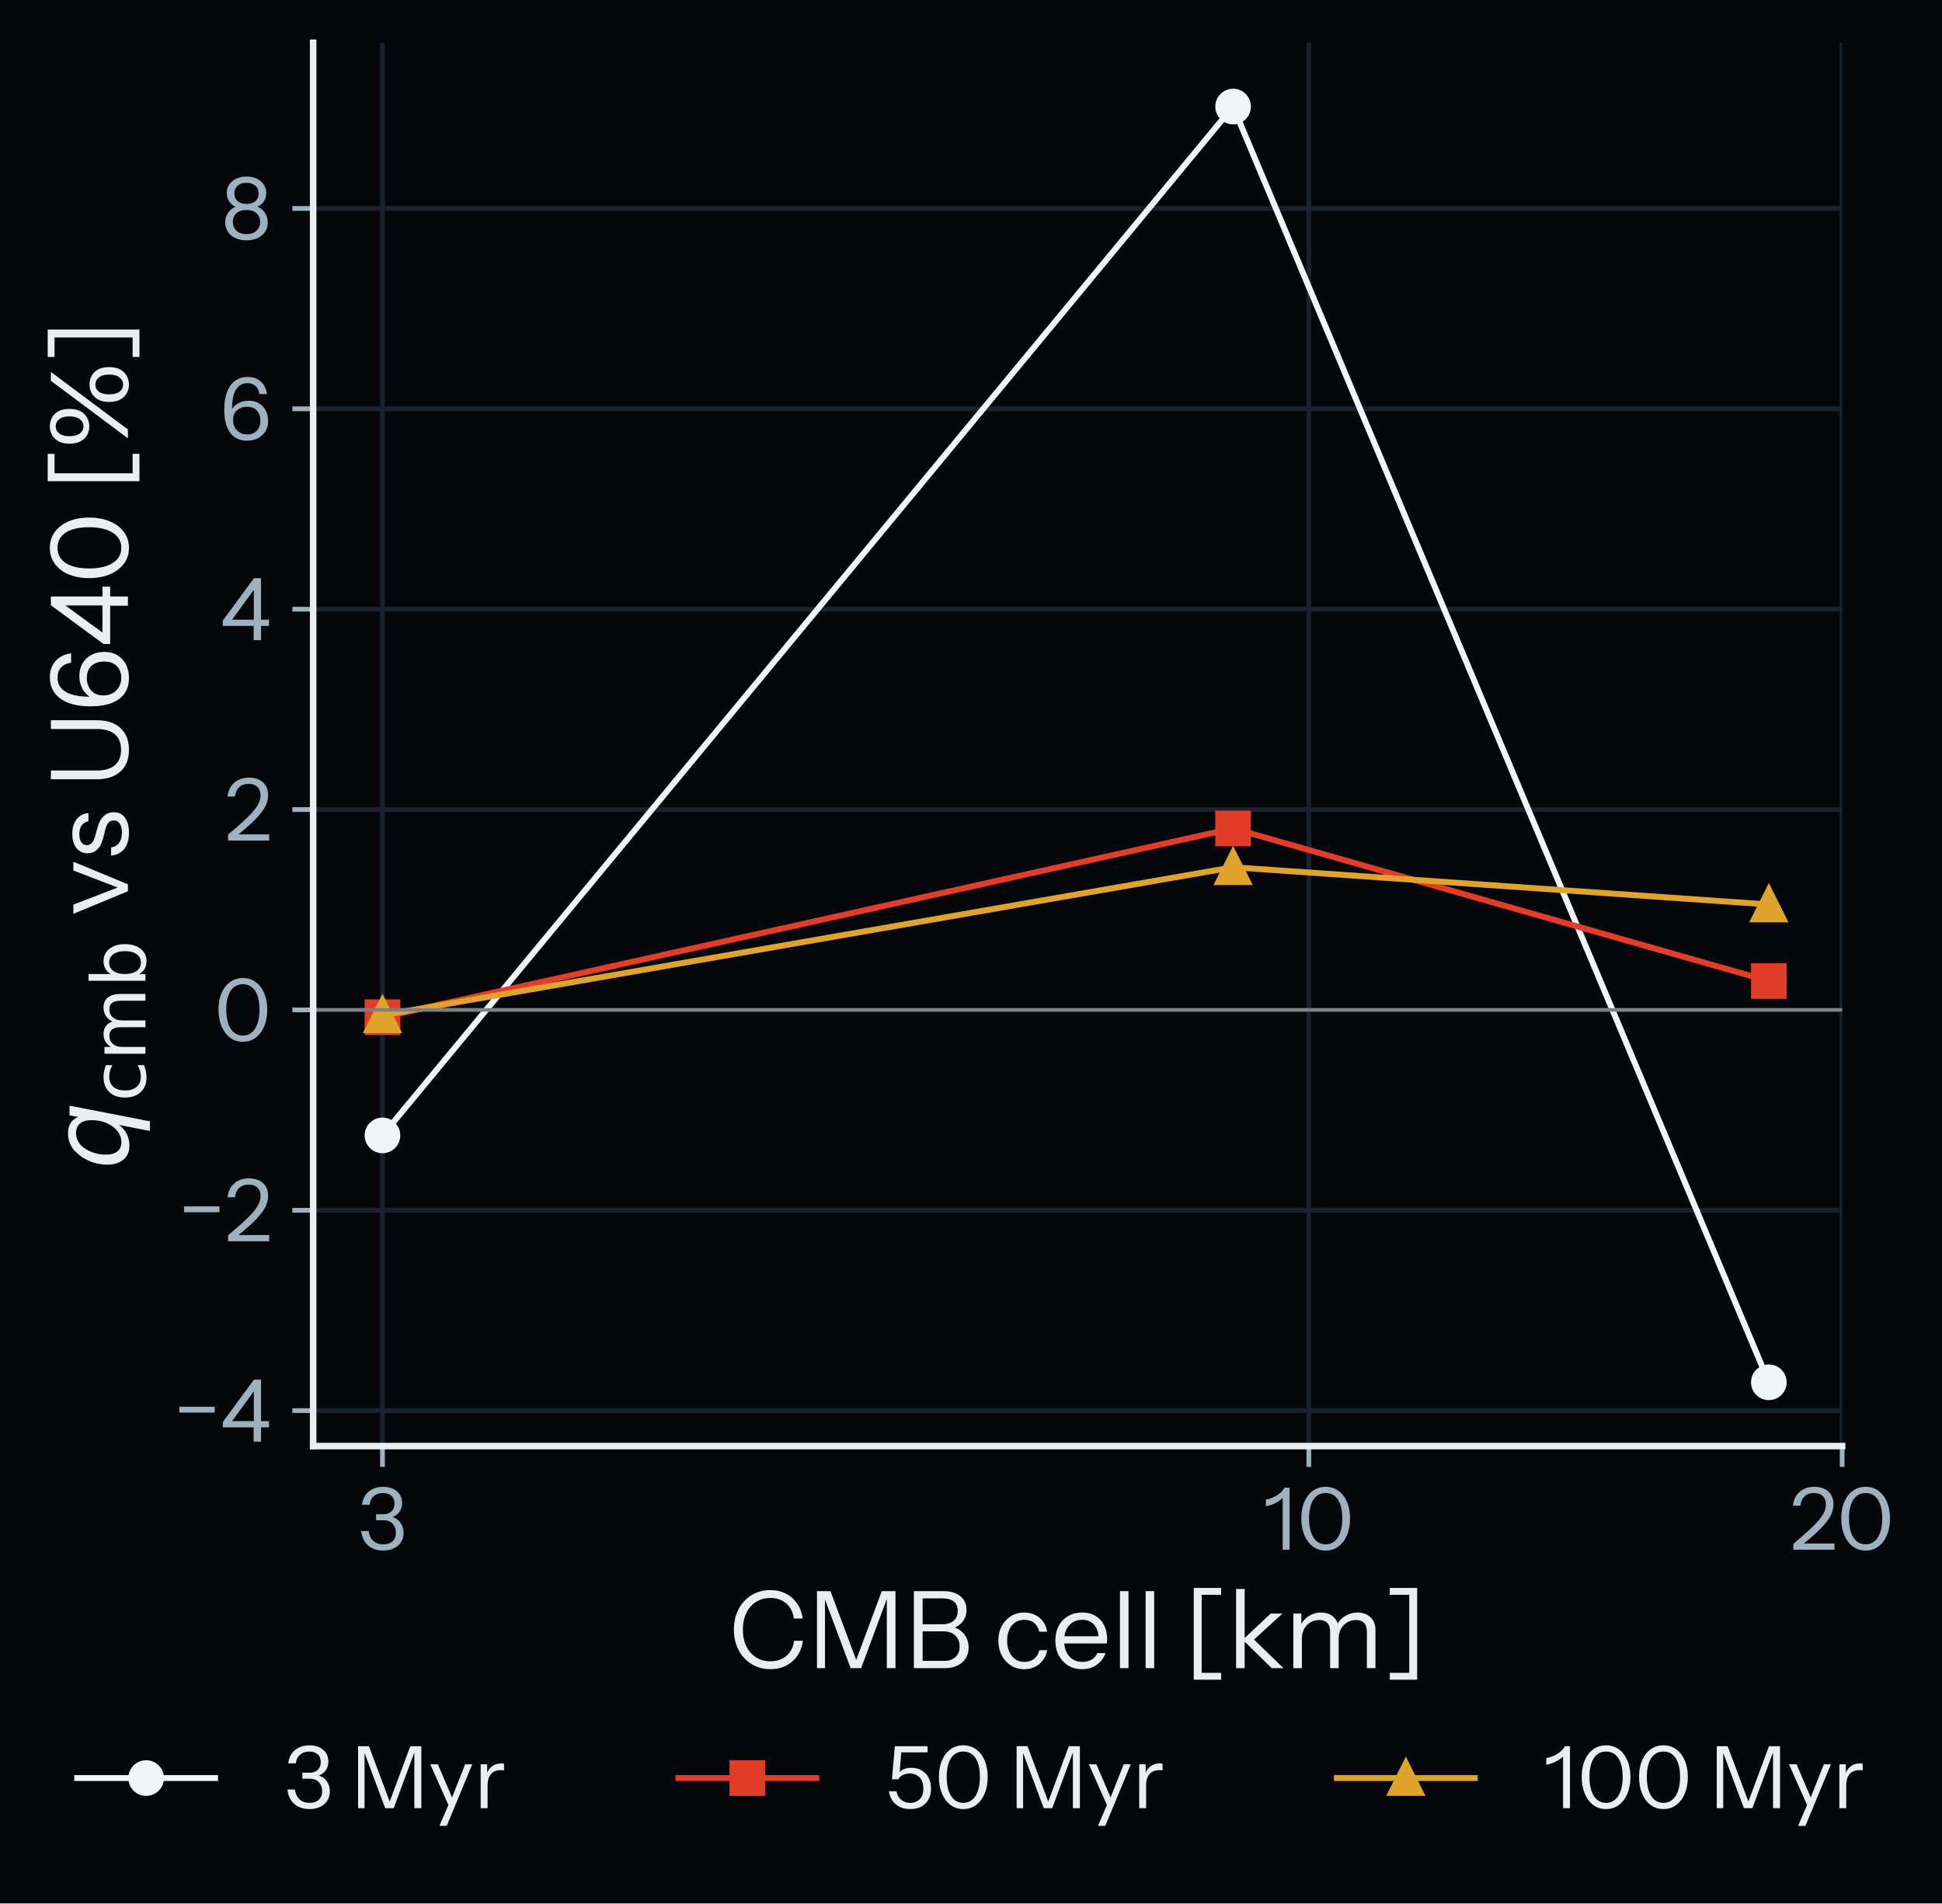
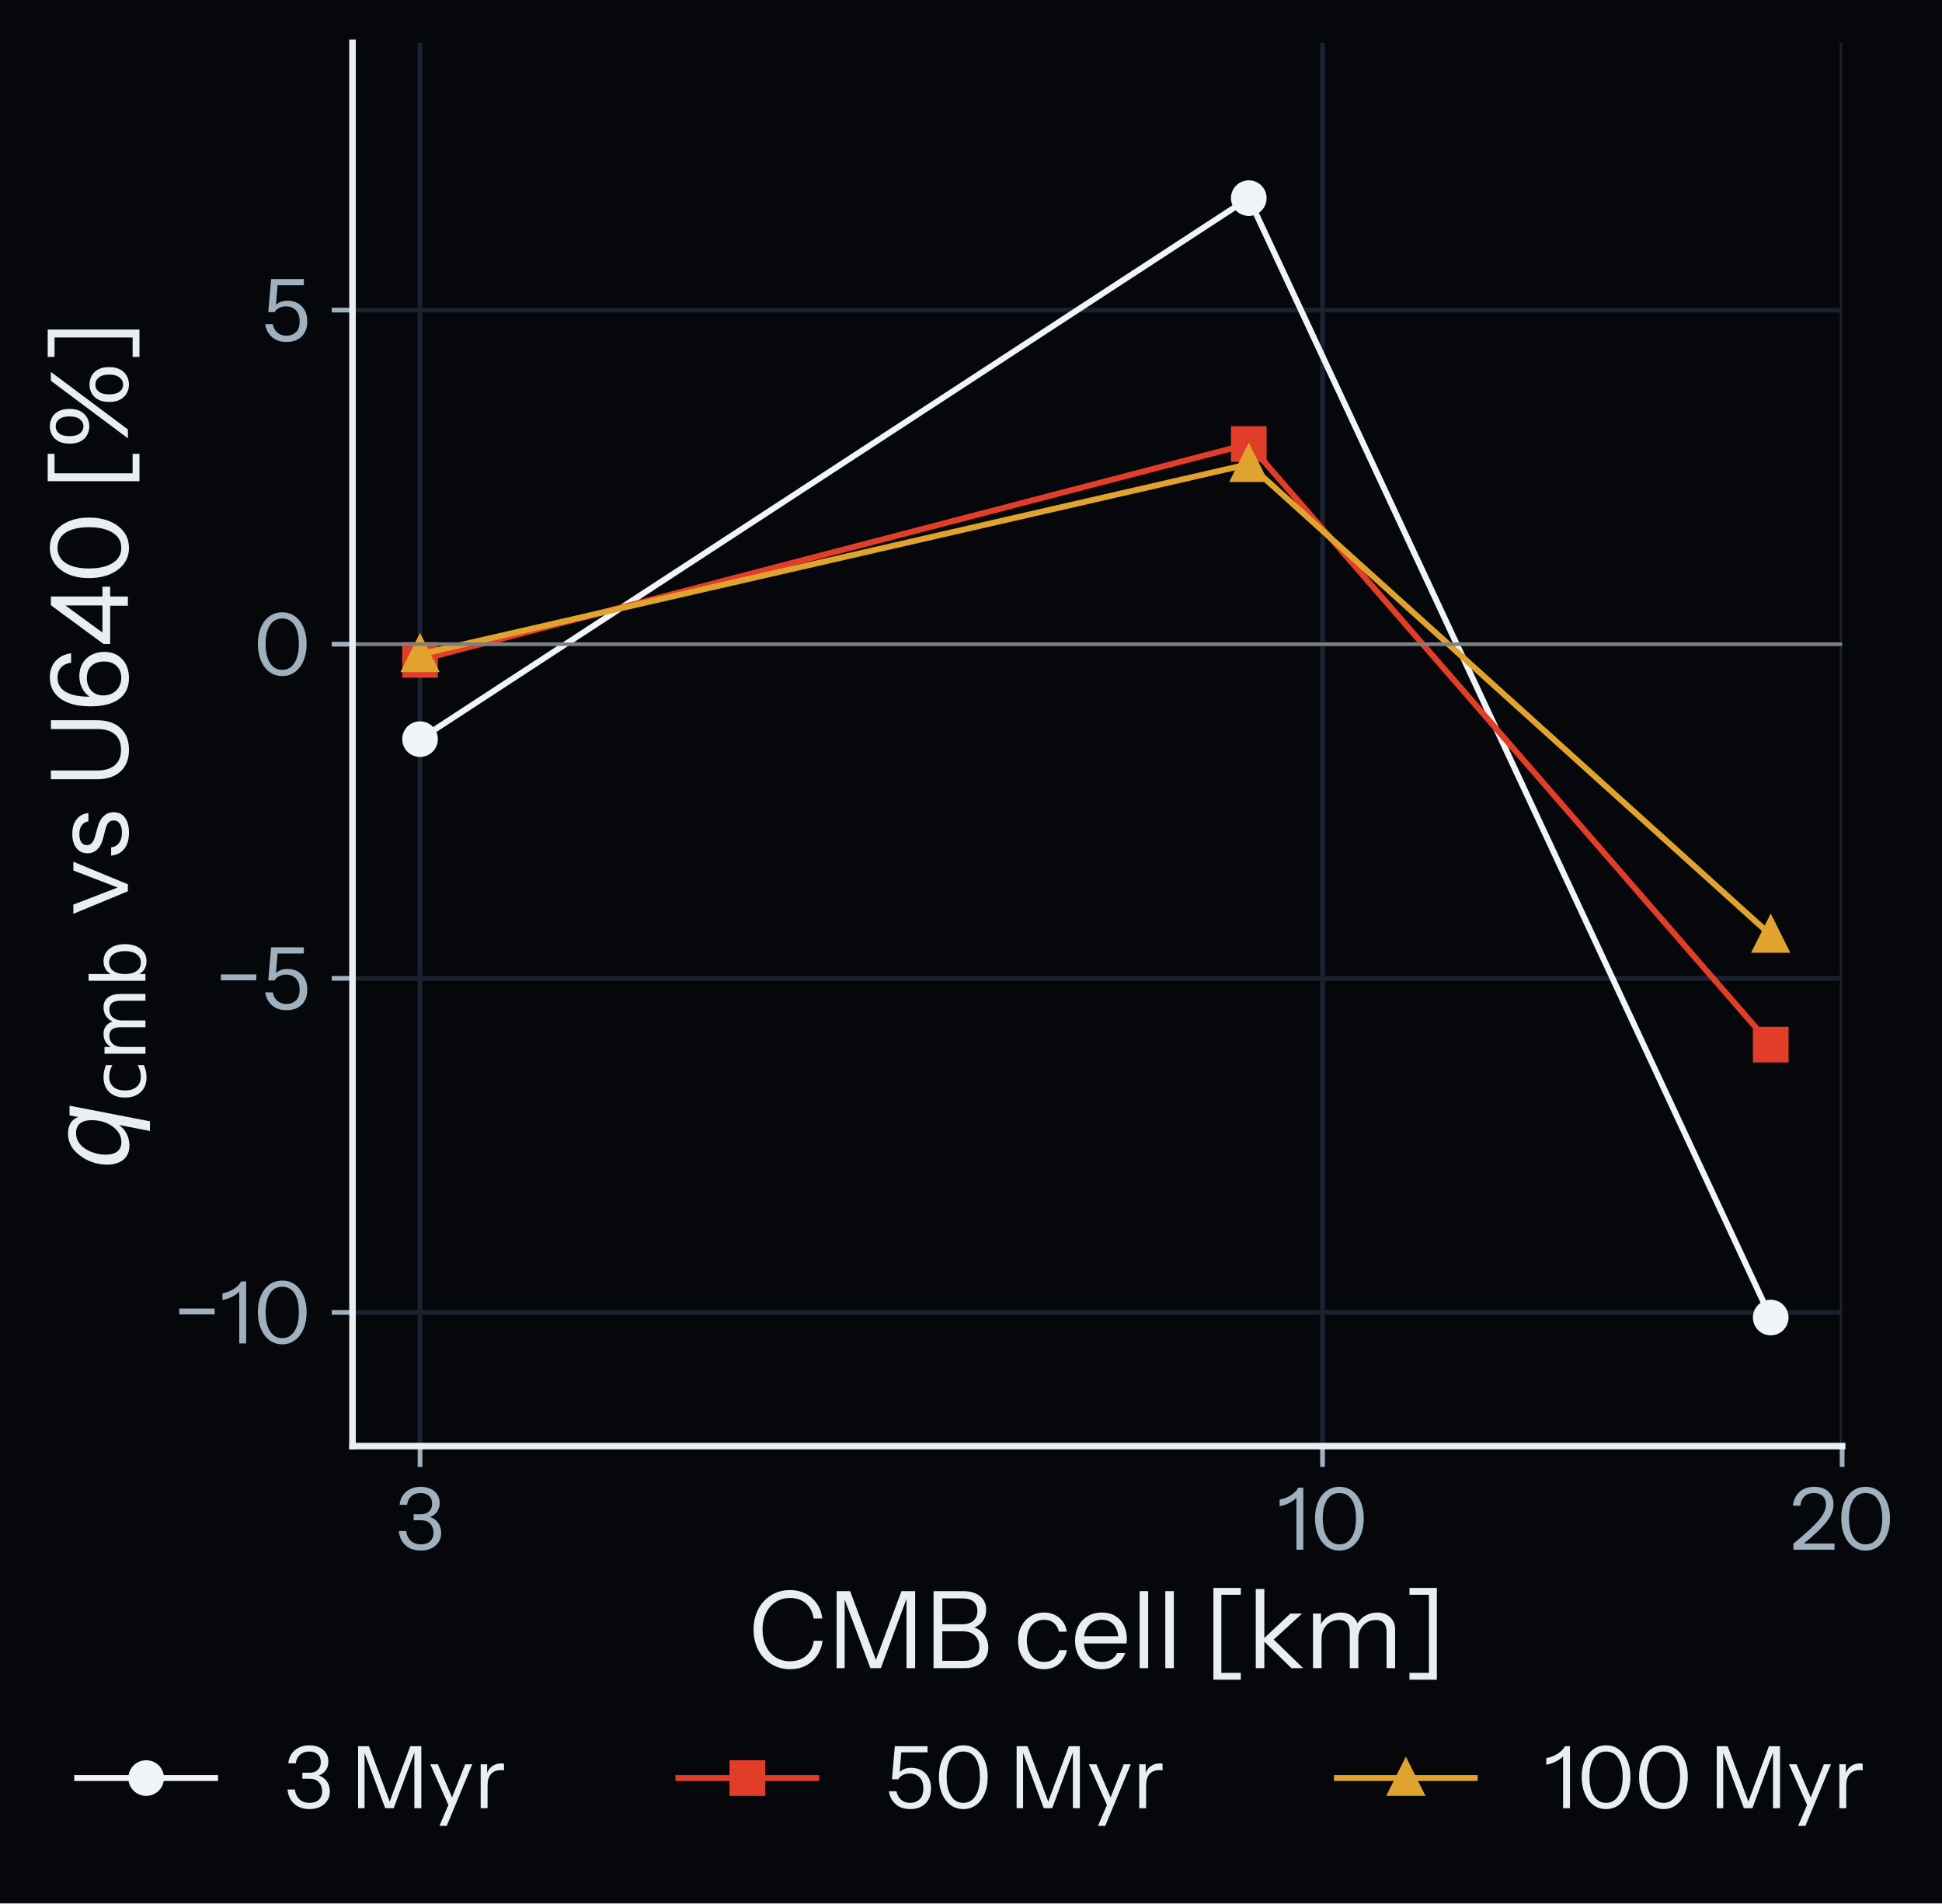
<svg xmlns="http://www.w3.org/2000/svg" xmlns:xlink="http://www.w3.org/1999/xlink" width="326.855pt" height="320.35pt" viewBox="0 0 326.855 320.35" version="1.1">
  <defs>
    <style type="text/css">*{stroke-linejoin: round; stroke-linecap: butt}</style>
  </defs>
  <g id="figure_1">
    <g id="patch_1">
      <path d="M 0 320.35  L 326.855 320.35  L 326.855 0  L 0 0  z " style="fill: #05070b" />
    </g>
    <g id="axes_1">
      <g id="patch_2">
-         <path d="M 52.706 243.38  L 310.048 243.38  L 310.048 7.2  L 52.706 7.2  z " style="fill: #05070b" />
+         <path d="M 59.331 243.38  L 310.048 243.38  L 310.048 7.2  L 59.331 7.2  z " style="fill: #05070b" />
      </g>
      <g id="matplotlib.axis_1">
        <g id="xtick_1">
          <g id="line2d_1">
-             <path d="M 64.373 243.38  L 64.373 7.2  " clip-path="url(#pb5f7821ac2)" style="fill: none; stroke: #1a2230; stroke-width: 0.8; stroke-linecap: square" />
+             <path d="M 70.697 243.38  L 70.697 7.2  " clip-path="url(#pbb35c0664c)" style="fill: none; stroke: #1a2230; stroke-width: 0.8; stroke-linecap: square" />
          </g>
          <g id="line2d_2">
            <defs>
              <path id="m2e974000b8" d="M 0 0  L 0 3.5  " style="stroke: #9fb0be; stroke-width: 0.8" />
            </defs>
            <g>
-               <use xlink:href="#m2e974000b8" x="64.373" y="243.38" style="fill: #9fb0be; stroke: #9fb0be; stroke-width: 0.8" />
+               <use xlink:href="#m2e974000b8" x="70.697" y="243.38" style="fill: #9fb0be; stroke: #9fb0be; stroke-width: 0.8" />
            </g>
          </g>
          <g id="text_1">
-             <g style="fill: #9fb0be" transform="translate(60.211 260.82) scale(0.145 -0.145)">
+             <g style="fill: #9fb0be" transform="translate(66.53535 260.82) scale(0.145 -0.145)">
              <defs>
                <path id="InstrumentSans-Regular-33" d="M 1894 -64  Q 1434 -64 1085 105  Q 736 275 521 601  Q 307 928 256 1389  L 806 1389  Q 877 909 1158 653  Q 1440 397 1901 397  Q 2336 397 2585 627  Q 2835 858 2835 1254  Q 2835 1670 2592 1929  Q 2349 2189 1939 2189  L 1363 2189  L 1363 2637  L 1920 2637  Q 2291 2637 2512 2851  Q 2733 3066 2733 3424  Q 2733 3802 2499 4006  Q 2266 4211 1869 4211  Q 1478 4211 1203 3984  Q 928 3757 877 3334  L 320 3334  Q 358 3744 563 4041  Q 768 4339 1110 4505  Q 1453 4672 1882 4672  Q 2298 4672 2618 4525  Q 2938 4378 3117 4106  Q 3296 3834 3296 3469  Q 3296 3142 3149 2892  Q 3002 2643 2749 2502  Q 2496 2362 2170 2362  L 2131 2496  Q 2522 2496 2806 2333  Q 3091 2170 3248 1888  Q 3405 1606 3405 1235  Q 3405 851 3213 556  Q 3021 262 2681 99  Q 2342 -64 1894 -64  z " transform="scale(0.015625)" />
              </defs>
              <use xlink:href="#InstrumentSans-Regular-33" />
            </g>
          </g>
        </g>
        <g id="xtick_2">
          <g id="line2d_3">
-             <path d="M 220.286 243.38  L 220.286 7.2  " clip-path="url(#pb5f7821ac2)" style="fill: none; stroke: #1a2230; stroke-width: 0.8; stroke-linecap: square" />
+             <path d="M 222.597 243.38  L 222.597 7.2  " clip-path="url(#pbb35c0664c)" style="fill: none; stroke: #1a2230; stroke-width: 0.8; stroke-linecap: square" />
          </g>
          <g id="line2d_4">
            <g>
-               <use xlink:href="#m2e974000b8" x="220.286" y="243.38" style="fill: #9fb0be; stroke: #9fb0be; stroke-width: 0.8" />
+               <use xlink:href="#m2e974000b8" x="222.597" y="243.38" style="fill: #9fb0be; stroke: #9fb0be; stroke-width: 0.8" />
            </g>
          </g>
          <g id="text_2">
-             <g style="fill: #9fb0be" transform="translate(212.6237 260.82) scale(0.145 -0.145)">
+             <g style="fill: #9fb0be" transform="translate(214.9344 260.82) scale(0.145 -0.145)">
              <defs>
                <path id="InstrumentSans-Regular-31" d="M 1440 0  L 1440 4083  L 1574 4051  Q 1498 3878 1280 3705  Q 1062 3533 777 3405  Q 493 3277 192 3232  L 192 3725  Q 493 3776 768 3904  Q 1043 4032 1257 4214  Q 1472 4397 1574 4608  L 1952 4608  L 1952 0  L 1440 0  z " transform="scale(0.015625)" />
                <path id="InstrumentSans-Regular-30" d="M 2131 -64  Q 1587 -64 1180 240  Q 774 544 547 1085  Q 320 1626 320 2323  Q 320 3021 544 3549  Q 768 4077 1177 4374  Q 1587 4672 2131 4672  Q 2675 4672 3081 4374  Q 3488 4077 3715 3549  Q 3942 3021 3942 2323  Q 3942 1619 3715 1081  Q 3488 544 3081 240  Q 2675 -64 2131 -64  z M 2131 397  Q 2522 397 2797 630  Q 3072 864 3219 1296  Q 3366 1728 3366 2330  Q 3366 2925 3222 3347  Q 3078 3770 2803 3990  Q 2528 4211 2131 4211  Q 1734 4211 1459 3987  Q 1184 3763 1040 3344  Q 896 2925 896 2330  Q 896 1728 1043 1293  Q 1190 858 1465 627  Q 1741 397 2131 397  z " transform="scale(0.015625)" />
              </defs>
              <use xlink:href="#InstrumentSans-Regular-31" />
              <use xlink:href="#InstrumentSans-Regular-30" transform="translate(39.09999 0)" />
            </g>
          </g>
        </g>
        <g id="xtick_3">
          <g id="line2d_5">
-             <path d="M 310.048 243.38  L 310.048 7.2  " clip-path="url(#pb5f7821ac2)" style="fill: none; stroke: #1a2230; stroke-width: 0.8; stroke-linecap: square" />
+             <path d="M 310.048 243.38  L 310.048 7.2  " clip-path="url(#pbb35c0664c)" style="fill: none; stroke: #1a2230; stroke-width: 0.8; stroke-linecap: square" />
          </g>
          <g id="line2d_6">
            <g>
              <use xlink:href="#m2e974000b8" x="310.048" y="243.38" style="fill: #9fb0be; stroke: #9fb0be; stroke-width: 0.8" />
            </g>
          </g>
          <g id="text_3">
            <g style="fill: #9fb0be" transform="translate(301.2685 260.82) scale(0.145 -0.145)">
              <defs>
                <path id="InstrumentSans-Regular-32" d="M 256 0  L 256 448  Q 947 1018 1411 1446  Q 1875 1875 2153 2208  Q 2432 2541 2550 2819  Q 2669 3098 2669 3366  Q 2669 3763 2432 3987  Q 2195 4211 1779 4211  Q 1350 4211 1088 3968  Q 826 3725 768 3270  L 218 3270  Q 282 3898 701 4285  Q 1120 4672 1818 4672  Q 2464 4672 2848 4326  Q 3232 3981 3232 3379  Q 3232 3053 3107 2726  Q 2982 2400 2697 2041  Q 2413 1683 1949 1251  Q 1485 819 800 275  L 678 461  L 3309 461  L 3309 0  L 256 0  z " transform="scale(0.015625)" />
              </defs>
              <use xlink:href="#InstrumentSans-Regular-32" />
              <use xlink:href="#InstrumentSans-Regular-30" transform="translate(54.49999 0)" />
            </g>
          </g>
        </g>
        <g id="text_4">
-           <g style="fill: #e9eef2" transform="translate(122.6182 280.7525) scale(0.18 -0.18)">
+           <g style="fill: #e9eef2" transform="translate(125.9305 280.7525) scale(0.18 -0.18)">
            <defs>
              <path id="InstrumentSans-Regular-43" d="M 2502 -64  Q 2029 -64 1629 112  Q 1229 288 934 605  Q 640 922 480 1354  Q 320 1786 320 2304  Q 320 2822 480 3254  Q 640 3686 931 4003  Q 1222 4320 1622 4496  Q 2022 4672 2496 4672  Q 3014 4672 3427 4461  Q 3840 4250 4105 3866  Q 4371 3482 4435 2970  L 3910 2970  Q 3834 3539 3459 3868  Q 3085 4198 2502 4198  Q 2010 4198 1638 3958  Q 1267 3718 1062 3292  Q 858 2867 858 2304  Q 858 1741 1062 1315  Q 1267 890 1638 650  Q 2010 410 2496 410  Q 3091 410 3472 742  Q 3853 1075 3923 1638  L 4448 1638  Q 4384 1126 4118 742  Q 3853 358 3440 147  Q 3027 -64 2502 -64  z " transform="scale(0.015625)" />
              <path id="InstrumentSans-Regular-4d" d="M 550 0  L 550 4608  L 1357 4608  L 3021 166  L 2778 166  L 4429 4608  L 5248 4608  L 5248 0  L 4730 0  L 4730 4333  L 4800 4333  L 3194 0  L 2566 0  L 960 4294  L 1030 4294  L 1030 0  L 550 0  z " transform="scale(0.015625)" />
              <path id="InstrumentSans-Regular-42" d="M 896 0  L 896 435  L 2368 435  Q 2790 435 3040 665  Q 3290 896 3290 1286  Q 3290 1702 3027 1952  Q 2765 2202 2323 2202  L 896 2202  L 896 2624  L 2253 2624  Q 2688 2624 2931 2835  Q 3174 3046 3174 3430  Q 3174 3789 2947 3981  Q 2720 4173 2285 4173  L 896 4173  L 896 4608  L 2330 4608  Q 2963 4608 3331 4307  Q 3699 4006 3699 3488  Q 3699 3162 3552 2906  Q 3405 2650 3149 2506  Q 2893 2362 2560 2362  L 2592 2496  Q 2944 2496 3222 2329  Q 3501 2163 3664 1878  Q 3827 1594 3827 1229  Q 3827 864 3651 585  Q 3475 307 3155 153  Q 2835 0 2413 0  L 896 0  z M 550 0  L 550 4608  L 1075 4608  L 1075 0  L 550 0  z " transform="scale(0.015625)" />
              <path id="InstrumentSans-Regular-20" transform="scale(0.015625)" />
              <path id="InstrumentSans-Regular-63" d="M 1805 -64  Q 1357 -64 1008 157  Q 659 378 457 765  Q 256 1152 256 1645  Q 256 2138 457 2515  Q 659 2893 1008 3110  Q 1357 3328 1798 3328  Q 2163 3328 2454 3187  Q 2746 3046 2934 2787  Q 3123 2528 3174 2182  L 2701 2182  Q 2637 2496 2406 2694  Q 2176 2893 1811 2893  Q 1498 2893 1267 2739  Q 1037 2586 909 2304  Q 781 2022 781 1645  Q 781 1267 909 979  Q 1037 691 1270 531  Q 1504 371 1818 371  Q 2170 371 2406 566  Q 2643 762 2707 1075  L 3181 1075  Q 3123 736 2928 477  Q 2733 218 2445 77  Q 2157 -64 1805 -64  z " transform="scale(0.015625)" />
              <path id="InstrumentSans-Regular-65" d="M 1850 -64  Q 1382 -64 1024 157  Q 666 378 461 762  Q 256 1146 256 1645  Q 256 2144 457 2525  Q 659 2906 1024 3117  Q 1389 3328 1862 3328  Q 2317 3328 2653 3129  Q 2989 2931 3171 2572  Q 3354 2214 3354 1728  Q 3354 1664 3350 1606  Q 3347 1549 3334 1478  L 640 1478  L 640 1907  L 3021 1907  L 2854 1670  Q 2854 2259 2595 2576  Q 2336 2893 1862 2893  Q 1376 2893 1078 2557  Q 781 2221 781 1651  Q 781 1069 1078 720  Q 1376 371 1875 371  Q 2189 371 2425 508  Q 2662 646 2771 902  L 3258 902  Q 3098 454 2723 195  Q 2349 -64 1850 -64  z " transform="scale(0.015625)" />
              <path id="InstrumentSans-Regular-6c" d="M 512 0  L 512 4608  L 1024 4608  L 1024 0  L 512 0  z " transform="scale(0.015625)" />
              <path id="InstrumentSans-Regular-5b" d="M 576 -691  L 576 4800  L 2214 4800  L 2214 4390  L 1050 4390  L 1050 -282  L 2214 -282  L 2214 -691  L 576 -691  z " transform="scale(0.015625)" />
              <path id="InstrumentSans-Regular-6b" d="M 512 0  L 512 4736  L 1024 4736  L 1024 0  L 512 0  z M 2643 0  L 909 1696  L 2579 3264  L 3283 3264  L 1408 1549  L 1440 1850  L 3347 0  L 2643 0  z " transform="scale(0.015625)" />
              <path id="InstrumentSans-Regular-6d" d="M 512 0  L 512 3264  L 992 3264  L 992 2496  L 1024 2496  L 1024 0  L 512 0  z M 2714 0  L 2714 2163  Q 2714 2534 2547 2707  Q 2381 2880 2067 2880  Q 1773 2880 1536 2739  Q 1299 2598 1161 2348  Q 1024 2099 1024 1766  L 941 2541  Q 1107 2906 1440 3117  Q 1773 3328 2163 3328  Q 2637 3328 2931 3049  Q 3226 2771 3226 2298  L 3226 0  L 2714 0  z M 4915 0  L 4915 2163  Q 4915 2534 4748 2707  Q 4582 2880 4269 2880  Q 3974 2880 3737 2739  Q 3501 2598 3363 2348  Q 3226 2099 3226 1766  L 3098 2541  Q 3264 2906 3609 3117  Q 3955 3328 4352 3328  Q 4826 3328 5126 3049  Q 5427 2771 5427 2298  L 5427 0  L 4915 0  z " transform="scale(0.015625)" />
              <path id="InstrumentSans-Regular-5d" d="M 2022 4800  L 2022 -691  L 384 -691  L 384 -282  L 1549 -282  L 1549 4390  L 384 4390  L 384 4800  L 2022 4800  z " transform="scale(0.015625)" />
            </defs>
            <use xlink:href="#InstrumentSans-Regular-43" />
            <use xlink:href="#InstrumentSans-Regular-4d" transform="translate(74.09999 0)" />
            <use xlink:href="#InstrumentSans-Regular-42" transform="translate(164.7 0)" />
            <use xlink:href="#InstrumentSans-Regular-20" transform="translate(228.3 0)" />
            <use xlink:href="#InstrumentSans-Regular-63" transform="translate(248.3 0)" />
            <use xlink:href="#InstrumentSans-Regular-65" transform="translate(301.5999 0)" />
            <use xlink:href="#InstrumentSans-Regular-6c" transform="translate(357.9999 0)" />
            <use xlink:href="#InstrumentSans-Regular-6c" transform="translate(381.9999 0)" />
            <use xlink:href="#InstrumentSans-Regular-20" transform="translate(405.9999 0)" />
            <use xlink:href="#InstrumentSans-Regular-5b" transform="translate(425.9999 0)" />
            <use xlink:href="#InstrumentSans-Regular-6b" transform="translate(466.5999 0)" />
            <use xlink:href="#InstrumentSans-Regular-6d" transform="translate(520.0999 0)" />
            <use xlink:href="#InstrumentSans-Regular-5d" transform="translate(612.2998 0)" />
          </g>
        </g>
      </g>
      <g id="matplotlib.axis_2">
        <g id="ytick_1">
          <g id="line2d_7">
-             <path d="M 52.706 237.413  L 310.048 237.413  " clip-path="url(#pb5f7821ac2)" style="fill: none; stroke: #1a2230; stroke-width: 0.8; stroke-linecap: square" />
+             <path d="M 59.331 220.887  L 310.048 220.887  " clip-path="url(#pbb35c0664c)" style="fill: none; stroke: #1a2230; stroke-width: 0.8; stroke-linecap: square" />
          </g>
          <g id="line2d_8">
            <defs>
              <path id="m2f46859ac6" d="M 0 0  L -3.5 0  " style="stroke: #9fb0be; stroke-width: 0.8" />
            </defs>
            <g>
-               <use xlink:href="#m2f46859ac6" x="52.706" y="237.413" style="fill: #9fb0be; stroke: #9fb0be; stroke-width: 0.8" />
+               <use xlink:href="#m2f46859ac6" x="59.331" y="220.887" style="fill: #9fb0be; stroke: #9fb0be; stroke-width: 0.8" />
            </g>
          </g>
          <g id="text_5">
-             <g style="fill: #9fb0be" transform="translate(29.30755 242.6325) scale(0.145 -0.145)">
+             <g style="fill: #9fb0be" transform="translate(29.30755 226.1067) scale(0.145 -0.145)">
              <defs>
                <path id="InstrumentSans-Regular-2212" d="M 384 2157  L 384 2592  L 3014 2592  L 3014 2157  L 384 2157  z " transform="scale(0.015625)" />
-                 <path id="InstrumentSans-Regular-34" d="M 2509 0  L 2509 1216  L 2522 1344  L 2522 3974  L 2694 3974  L 749 1312  L 576 1523  L 3648 1523  L 3648 1062  L 218 1062  L 218 1459  L 2534 4608  L 3059 4608  L 3059 0  L 2509 0  z " transform="scale(0.015625)" />
              </defs>
              <use xlink:href="#InstrumentSans-Regular-2212" />
-               <use xlink:href="#InstrumentSans-Regular-34" transform="translate(53.09999 0)" />
+               <use xlink:href="#InstrumentSans-Regular-31" transform="translate(53.09999 0)" />
+               <use xlink:href="#InstrumentSans-Regular-30" transform="translate(92.19998 0)" />
            </g>
          </g>
        </g>
        <g id="ytick_2">
          <g id="line2d_9">
-             <path d="M 52.706 203.691  L 310.048 203.691  " clip-path="url(#pb5f7821ac2)" style="fill: none; stroke: #1a2230; stroke-width: 0.8; stroke-linecap: square" />
+             <path d="M 59.331 164.653  L 310.048 164.653  " clip-path="url(#pbb35c0664c)" style="fill: none; stroke: #1a2230; stroke-width: 0.8; stroke-linecap: square" />
          </g>
          <g id="line2d_10">
            <g>
-               <use xlink:href="#m2f46859ac6" x="52.706" y="203.691" style="fill: #9fb0be; stroke: #9fb0be; stroke-width: 0.8" />
+               <use xlink:href="#m2f46859ac6" x="59.331" y="164.653" style="fill: #9fb0be; stroke: #9fb0be; stroke-width: 0.8" />
            </g>
          </g>
          <g id="text_6">
-             <g style="fill: #9fb0be" transform="translate(30.10505 208.9109) scale(0.145 -0.145)">
+             <g style="fill: #9fb0be" transform="translate(36.30833 169.8733) scale(0.145 -0.145)">
+               <defs>
+                 <path id="InstrumentSans-Regular-35" d="M 1869 -64  Q 1184 -64 774 304  Q 365 672 275 1261  L 838 1261  Q 922 845 1194 621  Q 1466 397 1856 397  Q 2266 397 2550 653  Q 2835 909 2835 1466  Q 2835 2022 2550 2300  Q 2266 2579 1830 2579  Q 1517 2579 1286 2451  Q 1056 2323 979 2150  L 506 2150  L 717 4608  L 3149 4608  L 3149 4147  L 1030 4147  L 1210 4339  L 1062 2483  L 941 2528  Q 1056 2720 1312 2861  Q 1568 3002 1939 3002  Q 2368 3002 2697 2816  Q 3027 2630 3216 2288  Q 3405 1946 3405 1466  Q 3405 986 3216 643  Q 3027 301 2684 118  Q 2342 -64 1869 -64  z " transform="scale(0.015625)" />
+               </defs>
              <use xlink:href="#InstrumentSans-Regular-2212" />
-               <use xlink:href="#InstrumentSans-Regular-32" transform="translate(53.09999 0)" />
+               <use xlink:href="#InstrumentSans-Regular-35" transform="translate(53.09999 0)" />
            </g>
          </g>
        </g>
        <g id="ytick_3">
          <g id="line2d_11">
-             <path d="M 52.706 169.969  L 310.048 169.969  " clip-path="url(#pb5f7821ac2)" style="fill: none; stroke: #1a2230; stroke-width: 0.8; stroke-linecap: square" />
+             <path d="M 59.331 108.42  L 310.048 108.42  " clip-path="url(#pbb35c0664c)" style="fill: none; stroke: #1a2230; stroke-width: 0.8; stroke-linecap: square" />
          </g>
          <g id="line2d_12">
            <g>
-               <use xlink:href="#m2f46859ac6" x="52.706" y="169.969" style="fill: #9fb0be; stroke: #9fb0be; stroke-width: 0.8" />
+               <use xlink:href="#m2f46859ac6" x="59.331" y="108.42" style="fill: #9fb0be; stroke: #9fb0be; stroke-width: 0.8" />
            </g>
          </g>
          <g id="text_7">
-             <g style="fill: #9fb0be" transform="translate(36.05004 175.1892) scale(0.145 -0.145)">
+             <g style="fill: #9fb0be" transform="translate(42.67473 113.64) scale(0.145 -0.145)">
              <use xlink:href="#InstrumentSans-Regular-30" />
            </g>
          </g>
        </g>
        <g id="ytick_4">
          <g id="line2d_13">
-             <path d="M 52.706 136.248  L 310.048 136.248  " clip-path="url(#pb5f7821ac2)" style="fill: none; stroke: #1a2230; stroke-width: 0.8; stroke-linecap: square" />
+             <path d="M 59.331 52.187  L 310.048 52.187  " clip-path="url(#pbb35c0664c)" style="fill: none; stroke: #1a2230; stroke-width: 0.8; stroke-linecap: square" />
          </g>
          <g id="line2d_14">
            <g>
-               <use xlink:href="#m2f46859ac6" x="52.706" y="136.248" style="fill: #9fb0be; stroke: #9fb0be; stroke-width: 0.8" />
+               <use xlink:href="#m2f46859ac6" x="59.331" y="52.187" style="fill: #9fb0be; stroke: #9fb0be; stroke-width: 0.8" />
            </g>
          </g>
          <g id="text_8">
-             <g style="fill: #9fb0be" transform="translate(37.80364 141.4676) scale(0.145 -0.145)">
-               <use xlink:href="#InstrumentSans-Regular-32" />
-             </g>
-           </g>
-         </g>
-         <g id="ytick_5">
-           <g id="line2d_15">
-             <path d="M 52.706 102.526  L 310.048 102.526  " clip-path="url(#pb5f7821ac2)" style="fill: none; stroke: #1a2230; stroke-width: 0.8; stroke-linecap: square" />
-           </g>
-           <g id="line2d_16">
-             <g>
-               <use xlink:href="#m2f46859ac6" x="52.706" y="102.526" style="fill: #9fb0be; stroke: #9fb0be; stroke-width: 0.8" />
-             </g>
-           </g>
-           <g id="text_9">
-             <g style="fill: #9fb0be" transform="translate(37.00614 107.7459) scale(0.145 -0.145)">
-               <use xlink:href="#InstrumentSans-Regular-34" />
-             </g>
-           </g>
-         </g>
-         <g id="ytick_6">
-           <g id="line2d_17">
-             <path d="M 52.706 68.804  L 310.048 68.804  " clip-path="url(#pb5f7821ac2)" style="fill: none; stroke: #1a2230; stroke-width: 0.8; stroke-linecap: square" />
-           </g>
-           <g id="line2d_18">
-             <g>
-               <use xlink:href="#m2f46859ac6" x="52.706" y="68.804" style="fill: #9fb0be; stroke: #9fb0be; stroke-width: 0.8" />
-             </g>
-           </g>
-           <g id="text_10">
-             <g style="fill: #9fb0be" transform="translate(37.01973 74.0243) scale(0.145 -0.145)">
-               <defs>
-                 <path id="InstrumentSans-Regular-36" d="M 2010 -64  Q 1197 -64 758 528  Q 320 1120 320 2240  Q 320 3014 528 3558  Q 736 4102 1126 4387  Q 1517 4672 2054 4672  Q 2643 4672 3027 4333  Q 3411 3994 3494 3398  L 2931 3398  Q 2874 3795 2640 4003  Q 2406 4211 2048 4211  Q 1478 4211 1187 3724  Q 896 3238 896 2266  L 896 1850  L 749 1907  Q 806 2208 1004 2432  Q 1203 2656 1497 2781  Q 1792 2906 2131 2906  Q 2566 2906 2889 2717  Q 3213 2528 3395 2192  Q 3578 1856 3578 1408  Q 3578 966 3379 633  Q 3181 301 2829 118  Q 2477 -64 2010 -64  z M 2029 397  Q 2464 397 2733 672  Q 3002 947 3002 1414  Q 3002 1901 2742 2179  Q 2483 2458 2016 2458  Q 1568 2458 1270 2195  Q 973 1933 973 1472  Q 973 1152 1110 909  Q 1248 666 1488 531  Q 1728 397 2029 397  z " transform="scale(0.015625)" />
-               </defs>
-               <use xlink:href="#InstrumentSans-Regular-36" />
-             </g>
-           </g>
-         </g>
-         <g id="ytick_7">
-           <g id="line2d_19">
-             <path d="M 52.706 35.083  L 310.048 35.083  " clip-path="url(#pb5f7821ac2)" style="fill: none; stroke: #1a2230; stroke-width: 0.8; stroke-linecap: square" />
-           </g>
-           <g id="line2d_20">
-             <g>
-               <use xlink:href="#m2f46859ac6" x="52.706" y="35.083" style="fill: #9fb0be; stroke: #9fb0be; stroke-width: 0.8" />
-             </g>
-           </g>
-           <g id="text_11">
-             <g style="fill: #9fb0be" transform="translate(37.26669 40.30265) scale(0.145 -0.145)">
-               <defs>
-                 <path id="InstrumentSans-Regular-38" d="M 1862 -64  Q 1376 -64 1021 109  Q 666 282 474 582  Q 282 883 282 1254  Q 282 1600 435 1881  Q 589 2163 848 2329  Q 1107 2496 1421 2496  L 1434 2362  Q 1139 2362 902 2506  Q 666 2650 531 2899  Q 397 3149 397 3450  Q 397 3808 582 4083  Q 768 4358 1101 4515  Q 1434 4672 1869 4672  Q 2304 4672 2630 4515  Q 2957 4358 3142 4083  Q 3328 3808 3328 3456  Q 3328 3149 3193 2902  Q 3059 2656 2822 2509  Q 2586 2362 2285 2362  L 2304 2496  Q 2624 2496 2880 2329  Q 3136 2163 3289 1881  Q 3443 1600 3443 1254  Q 3443 883 3251 582  Q 3059 282 2704 109  Q 2349 -64 1862 -64  z M 1862 397  Q 2330 397 2602 646  Q 2874 896 2874 1306  Q 2874 1715 2605 1952  Q 2336 2189 1862 2189  Q 1389 2189 1120 1952  Q 851 1715 851 1306  Q 851 896 1123 646  Q 1395 397 1862 397  z M 1862 2637  Q 2285 2637 2525 2848  Q 2765 3059 2765 3411  Q 2765 3776 2515 3993  Q 2266 4211 1862 4211  Q 1453 4211 1206 3993  Q 960 3776 960 3411  Q 960 3059 1203 2848  Q 1446 2637 1862 2637  z " transform="scale(0.015625)" />
-               </defs>
-               <use xlink:href="#InstrumentSans-Regular-38" />
-             </g>
-           </g>
-         </g>
-         <g id="text_12">
+             <g style="fill: #9fb0be" transform="translate(44.00692 57.40667) scale(0.145 -0.145)">
+               <use xlink:href="#InstrumentSans-Regular-35" />
+             </g>
+           </g>
+         </g>
+         <g id="text_9">
          <g style="fill: #e9eef2" transform="translate(21.52754 196.84) rotate(-90) scale(0.18 -0.18)">
            <defs>
              <path id="DejaVuSans-Oblique-71" d="M 2669 525  Q 2438 222 2123 65  Q 1809 -91 1428 -91  Q 897 -91 595 267  Q 294 625 294 1253  Q 294 1759 480 2231  Q 666 2703 1013 3078  Q 1238 3322 1530 3453  Q 1822 3584 2144 3584  Q 2531 3584 2781 3431  Q 3031 3278 3144 2969  L 3244 3494  L 3822 3494  L 2888 -1319  L 2309 -1319  L 2669 525  z M 891 1338  Q 891 875 1084 633  Q 1278 391 1644 391  Q 2188 391 2572 911  Q 2956 1431 2956 2175  Q 2956 2625 2757 2864  Q 2559 3103 2188 3103  Q 1916 3103 1684 2976  Q 1453 2850 1281 2606  Q 1100 2350 995 2006  Q 891 1663 891 1338  z " transform="scale(0.015625)" />
              <path id="DejaVuSans-63" d="M 3122 3366  L 3122 2828  Q 2878 2963 2633 3030  Q 2388 3097 2138 3097  Q 1578 3097 1268 2742  Q 959 2388 959 1747  Q 959 1106 1268 751  Q 1578 397 2138 397  Q 2388 397 2633 464  Q 2878 531 3122 666  L 3122 134  Q 2881 22 2623 -34  Q 2366 -91 2075 -91  Q 1284 -91 818 406  Q 353 903 353 1747  Q 353 2603 823 3093  Q 1294 3584 2113 3584  Q 2378 3584 2631 3529  Q 2884 3475 3122 3366  z " transform="scale(0.015625)" />
              <path id="DejaVuSans-6d" d="M 3328 2828  Q 3544 3216 3844 3400  Q 4144 3584 4550 3584  Q 5097 3584 5394 3201  Q 5691 2819 5691 2113  L 5691 0  L 5113 0  L 5113 2094  Q 5113 2597 4934 2840  Q 4756 3084 4391 3084  Q 3944 3084 3684 2787  Q 3425 2491 3425 1978  L 3425 0  L 2847 0  L 2847 2094  Q 2847 2600 2669 2842  Q 2491 3084 2119 3084  Q 1678 3084 1418 2786  Q 1159 2488 1159 1978  L 1159 0  L 581 0  L 581 3500  L 1159 3500  L 1159 2956  Q 1356 3278 1631 3431  Q 1906 3584 2284 3584  Q 2666 3584 2933 3390  Q 3200 3197 3328 2828  z " transform="scale(0.015625)" />
              <path id="DejaVuSans-62" d="M 3116 1747  Q 3116 2381 2855 2742  Q 2594 3103 2138 3103  Q 1681 3103 1420 2742  Q 1159 2381 1159 1747  Q 1159 1113 1420 752  Q 1681 391 2138 391  Q 2594 391 2855 752  Q 3116 1113 3116 1747  z M 1159 2969  Q 1341 3281 1617 3432  Q 1894 3584 2278 3584  Q 2916 3584 3314 3078  Q 3713 2572 3713 1747  Q 3713 922 3314 415  Q 2916 -91 2278 -91  Q 1894 -91 1617 61  Q 1341 213 1159 525  L 1159 0  L 581 0  L 581 4863  L 1159 4863  L 1159 2969  z " transform="scale(0.015625)" />
              <path id="InstrumentSans-Regular-76" d="M 1466 0  L 115 3264  L 666 3264  L 1792 346  L 1587 346  L 2707 3264  L 3232 3264  L 1882 0  L 1466 0  z " transform="scale(0.015625)" />
              <path id="InstrumentSans-Regular-73" d="M 1619 -64  Q 1018 -64 659 214  Q 301 493 250 1005  L 742 1005  Q 787 691 1017 524  Q 1248 358 1632 358  Q 1971 358 2163 486  Q 2355 614 2355 851  Q 2355 1018 2246 1142  Q 2138 1267 1811 1350  L 1286 1485  Q 838 1600 614 1840  Q 390 2080 390 2413  Q 390 2835 704 3081  Q 1018 3328 1555 3328  Q 2086 3328 2419 3072  Q 2752 2816 2797 2362  L 2304 2362  Q 2259 2624 2060 2765  Q 1862 2906 1536 2906  Q 1222 2906 1049 2787  Q 877 2669 877 2451  Q 877 2285 1001 2163  Q 1126 2042 1421 1958  L 1933 1818  Q 2387 1696 2617 1446  Q 2848 1197 2848 845  Q 2848 416 2521 176  Q 2195 -64 1619 -64  z " transform="scale(0.015625)" />
              <path id="InstrumentSans-Regular-55" d="M 2272 -64  Q 1440 -64 976 445  Q 512 954 512 1869  L 512 4608  L 1037 4608  L 1037 1843  Q 1037 1152 1357 781  Q 1677 410 2272 410  Q 2880 410 3200 778  Q 3520 1146 3520 1843  L 3520 4608  L 4045 4608  L 4045 1862  Q 4045 954 3577 445  Q 3110 -64 2272 -64  z " transform="scale(0.015625)" />
+               <path id="InstrumentSans-Regular-36" d="M 2010 -64  Q 1197 -64 758 528  Q 320 1120 320 2240  Q 320 3014 528 3558  Q 736 4102 1126 4387  Q 1517 4672 2054 4672  Q 2643 4672 3027 4333  Q 3411 3994 3494 3398  L 2931 3398  Q 2874 3795 2640 4003  Q 2406 4211 2048 4211  Q 1478 4211 1187 3724  Q 896 3238 896 2266  L 896 1850  L 749 1907  Q 806 2208 1004 2432  Q 1203 2656 1497 2781  Q 1792 2906 2131 2906  Q 2566 2906 2889 2717  Q 3213 2528 3395 2192  Q 3578 1856 3578 1408  Q 3578 966 3379 633  Q 3181 301 2829 118  Q 2477 -64 2010 -64  z M 2029 397  Q 2464 397 2733 672  Q 3002 947 3002 1414  Q 3002 1901 2742 2179  Q 2483 2458 2016 2458  Q 1568 2458 1270 2195  Q 973 1933 973 1472  Q 973 1152 1110 909  Q 1248 666 1488 531  Q 1728 397 2029 397  z " transform="scale(0.015625)" />
+               <path id="InstrumentSans-Regular-34" d="M 2509 0  L 2509 1216  L 2522 1344  L 2522 3974  L 2694 3974  L 749 1312  L 576 1523  L 3648 1523  L 3648 1062  L 218 1062  L 218 1459  L 2534 4608  L 3059 4608  L 3059 0  L 2509 0  z " transform="scale(0.015625)" />
              <path id="InstrumentSans-Regular-25" d="M 544 0  L 3987 4608  L 4518 4608  L 1075 0  L 544 0  z M 3757 -64  Q 3488 -64 3251 64  Q 3014 192 2867 454  Q 2720 717 2720 1120  Q 2720 1523 2864 1782  Q 3008 2042 3245 2170  Q 3482 2298 3757 2298  Q 4045 2298 4285 2170  Q 4525 2042 4665 1782  Q 4806 1523 4806 1120  Q 4806 717 4659 454  Q 4512 192 4272 64  Q 4032 -64 3757 -64  z M 3757 288  Q 4019 288 4188 505  Q 4358 723 4358 1126  Q 4358 1523 4188 1734  Q 4019 1946 3757 1946  Q 3494 1946 3334 1738  Q 3174 1530 3174 1126  Q 3174 717 3334 502  Q 3494 288 3757 288  z M 1261 2310  Q 986 2310 749 2438  Q 512 2566 368 2828  Q 224 3091 224 3494  Q 224 3898 368 4157  Q 512 4416 749 4544  Q 986 4672 1261 4672  Q 1549 4672 1785 4544  Q 2022 4416 2163 4157  Q 2304 3898 2304 3494  Q 2304 3091 2157 2828  Q 2010 2566 1773 2438  Q 1536 2310 1261 2310  z M 1261 2662  Q 1517 2662 1686 2876  Q 1856 3091 1856 3501  Q 1856 3898 1689 4109  Q 1523 4320 1261 4320  Q 998 4320 835 4112  Q 672 3904 672 3501  Q 672 3091 835 2876  Q 998 2662 1261 2662  z " transform="scale(0.015625)" />
            </defs>
            <use xlink:href="#DejaVuSans-Oblique-71" />
            <use xlink:href="#DejaVuSans-63" transform="translate(63.47656 -16.40625) scale(0.7)" />
            <use xlink:href="#DejaVuSans-6d" transform="translate(101.9629 -16.40625) scale(0.7)" />
            <use xlink:href="#DejaVuSans-62" transform="translate(170.1514 -16.40625) scale(0.7)" />
            <use xlink:href="#InstrumentSans-Regular-20" transform="translate(217.3193 0)" />
            <use xlink:href="#InstrumentSans-Regular-76" transform="translate(237.3193 0)" />
            <use xlink:href="#InstrumentSans-Regular-73" transform="translate(289.6193 0)" />
            <use xlink:href="#InstrumentSans-Regular-20" transform="translate(336.9193 0)" />
            <use xlink:href="#InstrumentSans-Regular-55" transform="translate(356.9193 0)" />
            <use xlink:href="#InstrumentSans-Regular-36" transform="translate(428.1193 0)" />
            <use xlink:href="#InstrumentSans-Regular-34" transform="translate(488.0193 0)" />
            <use xlink:href="#InstrumentSans-Regular-30" transform="translate(548.0192 0)" />
            <use xlink:href="#InstrumentSans-Regular-20" transform="translate(614.6192 0)" />
            <use xlink:href="#InstrumentSans-Regular-5b" transform="translate(634.6192 0)" />
            <use xlink:href="#InstrumentSans-Regular-25" transform="translate(675.2192 0)" />
            <use xlink:href="#InstrumentSans-Regular-5d" transform="translate(753.8192 0)" />
          </g>
        </g>
      </g>
-       <g id="line2d_21">
-         <path d="M 297.709 232.645  L 207.541 17.935  L 64.373 191.091  " clip-path="url(#pb5f7821ac2)" style="fill: none; stroke: #f2f5f7; stroke-linecap: square" />
+       <g id="line2d_15">
+         <path d="M 298.027 221.744  L 210.18 33.347  L 70.697 124.397  " clip-path="url(#pbb35c0664c)" style="fill: none; stroke: #f2f5f7; stroke-linecap: square" />
        <defs>
          <path id="m7230c60948" d="M 0 2.5  C 0.663 2.5 1.299 2.237 1.768 1.768  C 2.237 1.299 2.5 0.663 2.5 0  C 2.5 -0.663 2.237 -1.299 1.768 -1.768  C 1.299 -2.237 0.663 -2.5 0 -2.5  C -0.663 -2.5 -1.299 -2.237 -1.768 -1.768  C -2.237 -1.299 -2.5 -0.663 -2.5 0  C -2.5 0.663 -2.237 1.299 -1.768 1.768  C -1.299 2.237 -0.663 2.5 0 2.5  z " style="stroke: #f2f5f7" />
        </defs>
-         <g clip-path="url(#pb5f7821ac2)">
-           <use xlink:href="#m7230c60948" x="297.709" y="232.645" style="fill: #f2f5f7; stroke: #f2f5f7" />
-           <use xlink:href="#m7230c60948" x="207.541" y="17.935" style="fill: #f2f5f7; stroke: #f2f5f7" />
-           <use xlink:href="#m7230c60948" x="64.373" y="191.091" style="fill: #f2f5f7; stroke: #f2f5f7" />
-         </g>
-       </g>
-       <g id="line2d_22">
-         <path d="M 297.709 165.112  L 207.541 139.426  L 64.373 171.201  " clip-path="url(#pb5f7821ac2)" style="fill: none; stroke: #e23d28; stroke-linecap: square" />
+         <g clip-path="url(#pbb35c0664c)">
+           <use xlink:href="#m7230c60948" x="298.027" y="221.744" style="fill: #f2f5f7; stroke: #f2f5f7" />
+           <use xlink:href="#m7230c60948" x="210.18" y="33.347" style="fill: #f2f5f7; stroke: #f2f5f7" />
+           <use xlink:href="#m7230c60948" x="70.697" y="124.397" style="fill: #f2f5f7; stroke: #f2f5f7" />
+         </g>
+       </g>
+       <g id="line2d_16">
+         <path d="M 298.027 175.811  L 210.18 74.722  L 70.697 111.062  " clip-path="url(#pbb35c0664c)" style="fill: none; stroke: #e23d28; stroke-linecap: square" />
        <defs>
          <path id="m6c9ad14d58" d="M -2.5 2.5  L 2.5 2.5  L 2.5 -2.5  L -2.5 -2.5  z " style="stroke: #e23d28; stroke-linejoin: miter" />
        </defs>
-         <g clip-path="url(#pb5f7821ac2)">
-           <use xlink:href="#m6c9ad14d58" x="297.709" y="165.112" style="fill: #e23d28; stroke: #e23d28; stroke-linejoin: miter" />
-           <use xlink:href="#m6c9ad14d58" x="207.541" y="139.426" style="fill: #e23d28; stroke: #e23d28; stroke-linejoin: miter" />
-           <use xlink:href="#m6c9ad14d58" x="64.373" y="171.201" style="fill: #e23d28; stroke: #e23d28; stroke-linejoin: miter" />
-         </g>
-       </g>
-       <g id="line2d_23">
-         <path d="M 297.709 152.231  L 207.541 145.96  L 64.373 170.866  " clip-path="url(#pb5f7821ac2)" style="fill: none; stroke: #e0a32e; stroke-linecap: square" />
+         <g clip-path="url(#pbb35c0664c)">
+           <use xlink:href="#m6c9ad14d58" x="298.027" y="175.811" style="fill: #e23d28; stroke: #e23d28; stroke-linejoin: miter" />
+           <use xlink:href="#m6c9ad14d58" x="210.18" y="74.722" style="fill: #e23d28; stroke: #e23d28; stroke-linejoin: miter" />
+           <use xlink:href="#m6c9ad14d58" x="70.697" y="111.062" style="fill: #e23d28; stroke: #e23d28; stroke-linejoin: miter" />
+         </g>
+       </g>
+       <g id="line2d_17">
+         <path d="M 298.027 157.364  L 210.18 78.12  L 70.697 110.122  " clip-path="url(#pbb35c0664c)" style="fill: none; stroke: #e0a32e; stroke-linecap: square" />
        <defs>
          <path id="m42a02b70a8" d="M 0 -2.5  L -2.5 2.5  L 2.5 2.5  z " style="stroke: #e0a32e; stroke-linejoin: miter" />
        </defs>
-         <g clip-path="url(#pb5f7821ac2)">
-           <use xlink:href="#m42a02b70a8" x="297.709" y="152.231" style="fill: #e0a32e; stroke: #e0a32e; stroke-linejoin: miter" />
-           <use xlink:href="#m42a02b70a8" x="207.541" y="145.96" style="fill: #e0a32e; stroke: #e0a32e; stroke-linejoin: miter" />
-           <use xlink:href="#m42a02b70a8" x="64.373" y="170.866" style="fill: #e0a32e; stroke: #e0a32e; stroke-linejoin: miter" />
-         </g>
-       </g>
-       <g id="line2d_24">
-         <path d="M 52.706 169.969  L 310.048 169.969  " clip-path="url(#pb5f7821ac2)" style="fill: none; stroke: #808080; stroke-width: 0.6; stroke-linecap: square" />
+         <g clip-path="url(#pbb35c0664c)">
+           <use xlink:href="#m42a02b70a8" x="298.027" y="157.364" style="fill: #e0a32e; stroke: #e0a32e; stroke-linejoin: miter" />
+           <use xlink:href="#m42a02b70a8" x="210.18" y="78.12" style="fill: #e0a32e; stroke: #e0a32e; stroke-linejoin: miter" />
+           <use xlink:href="#m42a02b70a8" x="70.697" y="110.122" style="fill: #e0a32e; stroke: #e0a32e; stroke-linejoin: miter" />
+         </g>
+       </g>
+       <g id="line2d_18">
+         <path d="M 59.331 108.42  L 310.048 108.42  " clip-path="url(#pbb35c0664c)" style="fill: none; stroke: #808080; stroke-width: 0.6; stroke-linecap: square" />
      </g>
      <g id="patch_3">
-         <path d="M 52.706 243.38  L 52.706 7.2  " style="fill: none; stroke: #e9eef2; stroke-width: 1.1; stroke-linejoin: miter; stroke-linecap: square" />
+         <path d="M 59.331 243.38  L 59.331 7.2  " style="fill: none; stroke: #e9eef2; stroke-width: 1.1; stroke-linejoin: miter; stroke-linecap: square" />
      </g>
      <g id="patch_4">
-         <path d="M 52.706 243.38  L 310.048 243.38  " style="fill: none; stroke: #e9eef2; stroke-width: 1.1; stroke-linejoin: miter; stroke-linecap: square" />
+         <path d="M 59.331 243.38  L 310.048 243.38  " style="fill: none; stroke: #e9eef2; stroke-width: 1.1; stroke-linejoin: miter; stroke-linecap: square" />
      </g>
    </g>
    <g id="legend_1">
-       <g id="line2d_25">
+       <g id="line2d_19">
        <path d="M 13 299.252  L 24.6 299.252  L 36.2 299.252  " style="fill: none; stroke: #f2f5f7; stroke-linecap: square" />
        <g>
          <use xlink:href="#m7230c60948" x="24.6" y="299.252" style="fill: #f2f5f7; stroke: #f2f5f7" />
        </g>
      </g>
-       <g id="text_13">
+       <g id="text_10">
        <g style="fill: #e9eef2" transform="translate(47.8 304.3275) scale(0.145 -0.145)">
          <defs>
            <path id="InstrumentSans-Regular-79" d="M 794 -1312  L 1523 384  L 1638 563  L 2707 3264  L 3232 3264  L 1338 -1312  L 794 -1312  z M 1581 -32  L 115 3264  L 678 3264  L 1939 314  L 1581 -32  z " transform="scale(0.015625)" />
            <path id="InstrumentSans-Regular-72" d="M 512 0  L 512 3264  L 992 3264  L 992 2432  L 1024 2432  L 1024 0  L 512 0  z M 1024 1702  L 941 2477  Q 1056 2893 1350 3110  Q 1645 3328 2029 3328  Q 2189 3328 2246 3302  L 2246 2810  Q 2214 2822 2156 2825  Q 2099 2829 2016 2829  Q 1530 2829 1277 2537  Q 1024 2246 1024 1702  z " transform="scale(0.015625)" />
          </defs>
          <use xlink:href="#InstrumentSans-Regular-33" />
          <use xlink:href="#InstrumentSans-Regular-20" transform="translate(57.39999 0)" />
          <use xlink:href="#InstrumentSans-Regular-4d" transform="translate(77.39998 0)" />
          <use xlink:href="#InstrumentSans-Regular-79" transform="translate(168 0)" />
          <use xlink:href="#InstrumentSans-Regular-72" transform="translate(220.3 0)" />
        </g>
      </g>
-       <g id="line2d_26">
+       <g id="line2d_20">
        <path d="M 114.181 299.252  L 125.781 299.252  L 137.381 299.252  " style="fill: none; stroke: #e23d28; stroke-linecap: square" />
        <g>
          <use xlink:href="#m6c9ad14d58" x="125.781" y="299.252" style="fill: #e23d28; stroke: #e23d28; stroke-linejoin: miter" />
        </g>
      </g>
-       <g id="text_14">
+       <g id="text_11">
        <g style="fill: #e9eef2" transform="translate(148.9805 304.3275) scale(0.145 -0.145)">
-           <defs>
-             <path id="InstrumentSans-Regular-35" d="M 1869 -64  Q 1184 -64 774 304  Q 365 672 275 1261  L 838 1261  Q 922 845 1194 621  Q 1466 397 1856 397  Q 2266 397 2550 653  Q 2835 909 2835 1466  Q 2835 2022 2550 2300  Q 2266 2579 1830 2579  Q 1517 2579 1286 2451  Q 1056 2323 979 2150  L 506 2150  L 717 4608  L 3149 4608  L 3149 4147  L 1030 4147  L 1210 4339  L 1062 2483  L 941 2528  Q 1056 2720 1312 2861  Q 1568 3002 1939 3002  Q 2368 3002 2697 2816  Q 3027 2630 3216 2288  Q 3405 1946 3405 1466  Q 3405 986 3216 643  Q 3027 301 2684 118  Q 2342 -64 1869 -64  z " transform="scale(0.015625)" />
-           </defs>
          <use xlink:href="#InstrumentSans-Regular-35" />
          <use xlink:href="#InstrumentSans-Regular-30" transform="translate(57.39999 0)" />
          <use xlink:href="#InstrumentSans-Regular-20" transform="translate(124 0)" />
          <use xlink:href="#InstrumentSans-Regular-4d" transform="translate(144 0)" />
          <use xlink:href="#InstrumentSans-Regular-79" transform="translate(234.6 0)" />
          <use xlink:href="#InstrumentSans-Regular-72" transform="translate(286.8999 0)" />
        </g>
      </g>
-       <g id="line2d_27">
+       <g id="line2d_21">
        <path d="M 225.017 299.252  L 236.617 299.252  L 248.217 299.252  " style="fill: none; stroke: #e0a32e; stroke-linecap: square" />
        <g>
          <use xlink:href="#m42a02b70a8" x="236.617" y="299.252" style="fill: #e0a32e; stroke: #e0a32e; stroke-linejoin: miter" />
        </g>
      </g>
-       <g id="text_15">
+       <g id="text_12">
        <g style="fill: #e9eef2" transform="translate(259.8172 304.3275) scale(0.145 -0.145)">
          <use xlink:href="#InstrumentSans-Regular-31" />
          <use xlink:href="#InstrumentSans-Regular-30" transform="translate(39.09999 0)" />
          <use xlink:href="#InstrumentSans-Regular-30" transform="translate(105.7 0)" />
          <use xlink:href="#InstrumentSans-Regular-20" transform="translate(172.3 0)" />
          <use xlink:href="#InstrumentSans-Regular-4d" transform="translate(192.3 0)" />
          <use xlink:href="#InstrumentSans-Regular-79" transform="translate(282.8999 0)" />
          <use xlink:href="#InstrumentSans-Regular-72" transform="translate(335.1999 0)" />
        </g>
      </g>
    </g>
  </g>
  <defs>
-     <clipPath id="pb5f7821ac2">
-       <rect x="52.706" y="7.2" width="257.342" height="236.18" />
+     <clipPath id="pbb35c0664c">
+       <rect x="59.331" y="7.2" width="250.717" height="236.18" />
    </clipPath>
  </defs>
</svg>
